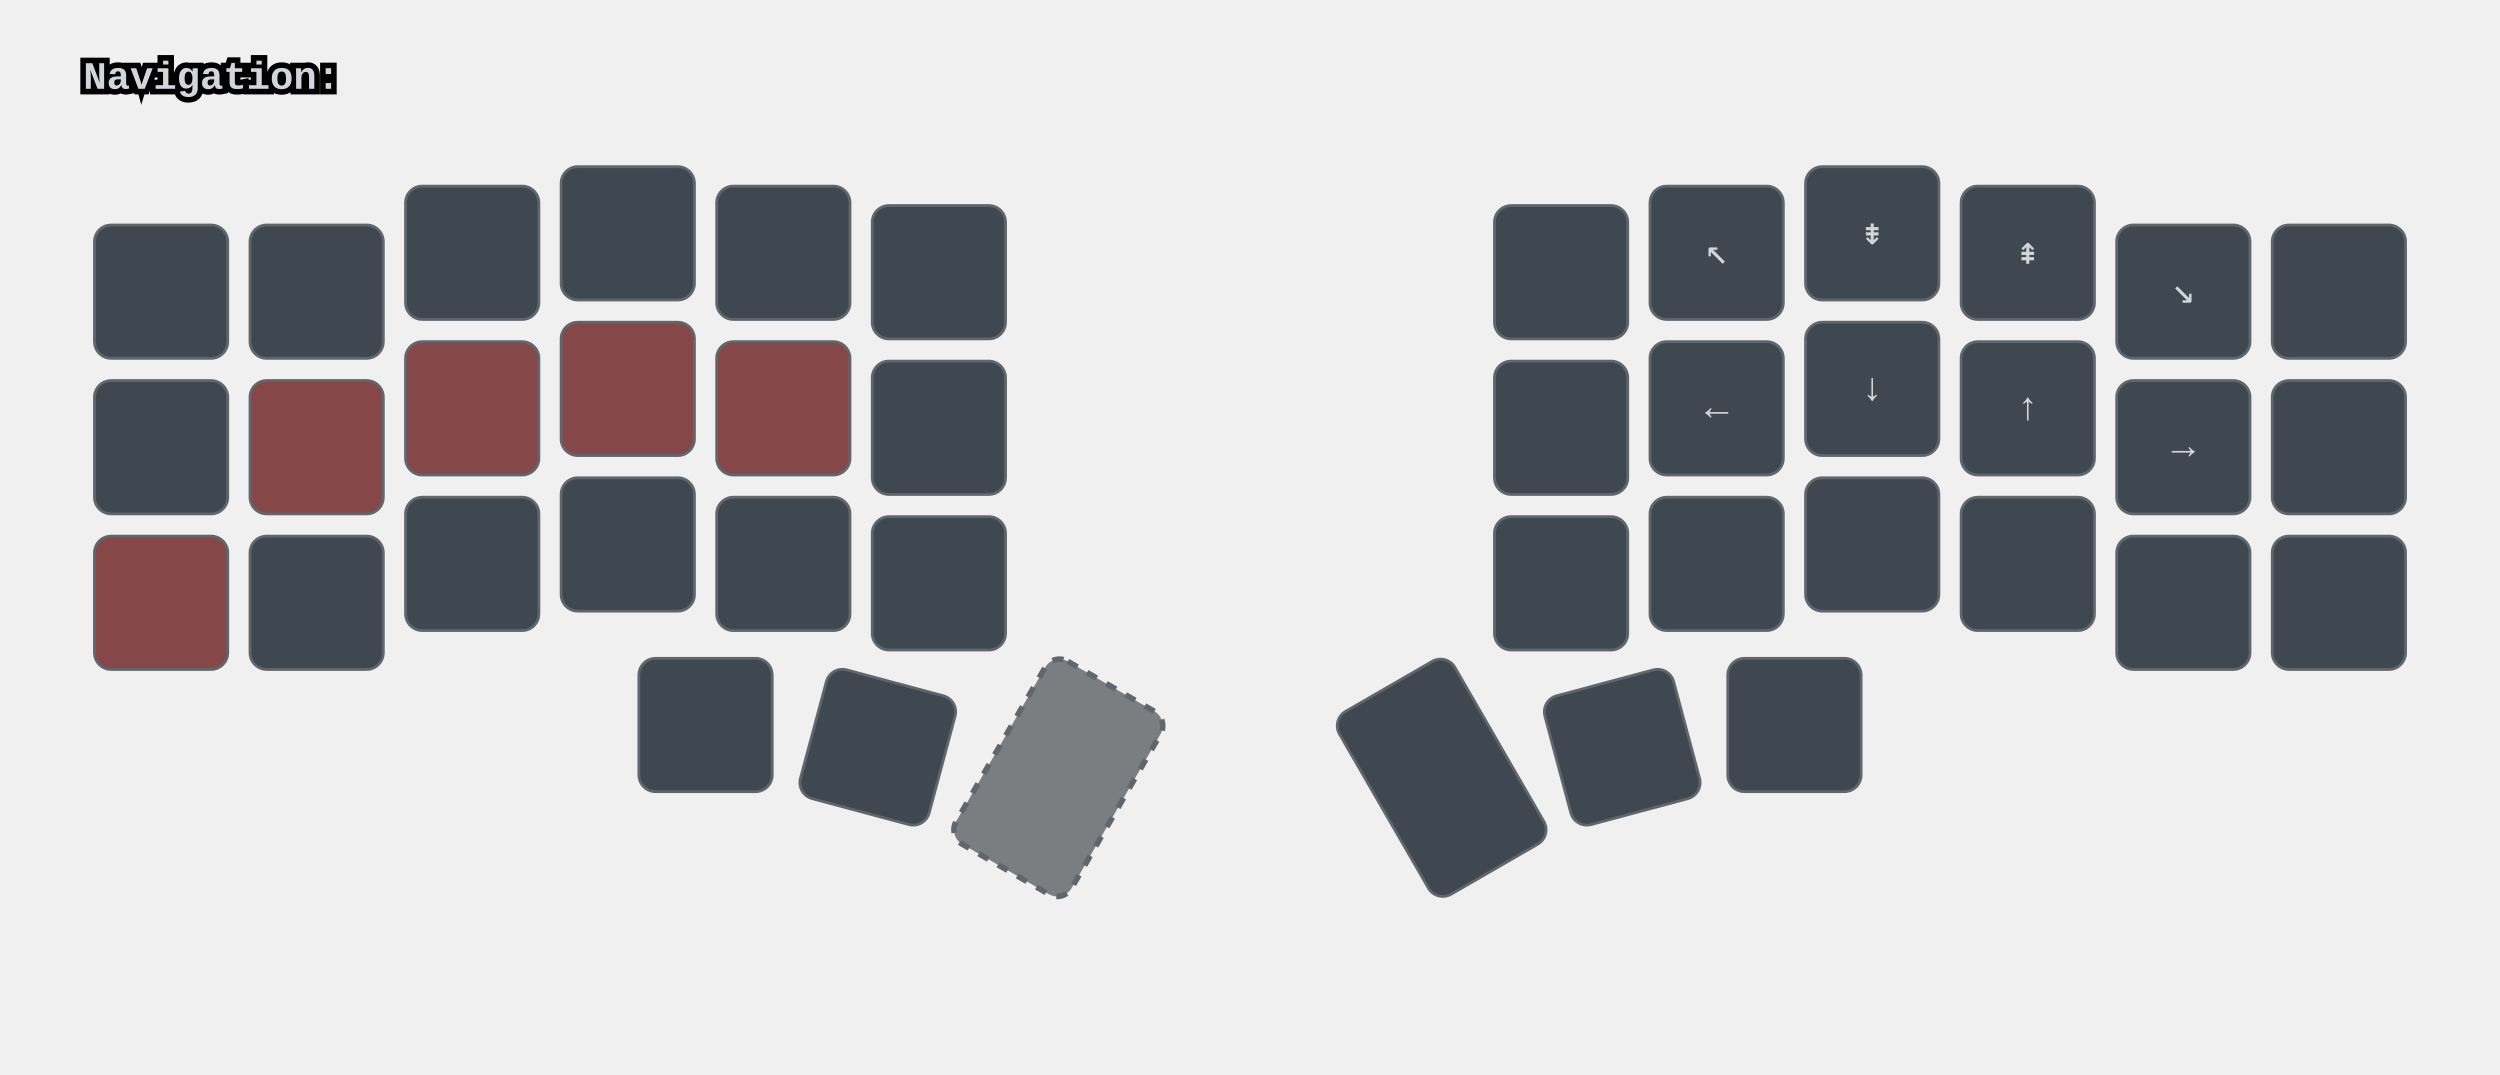
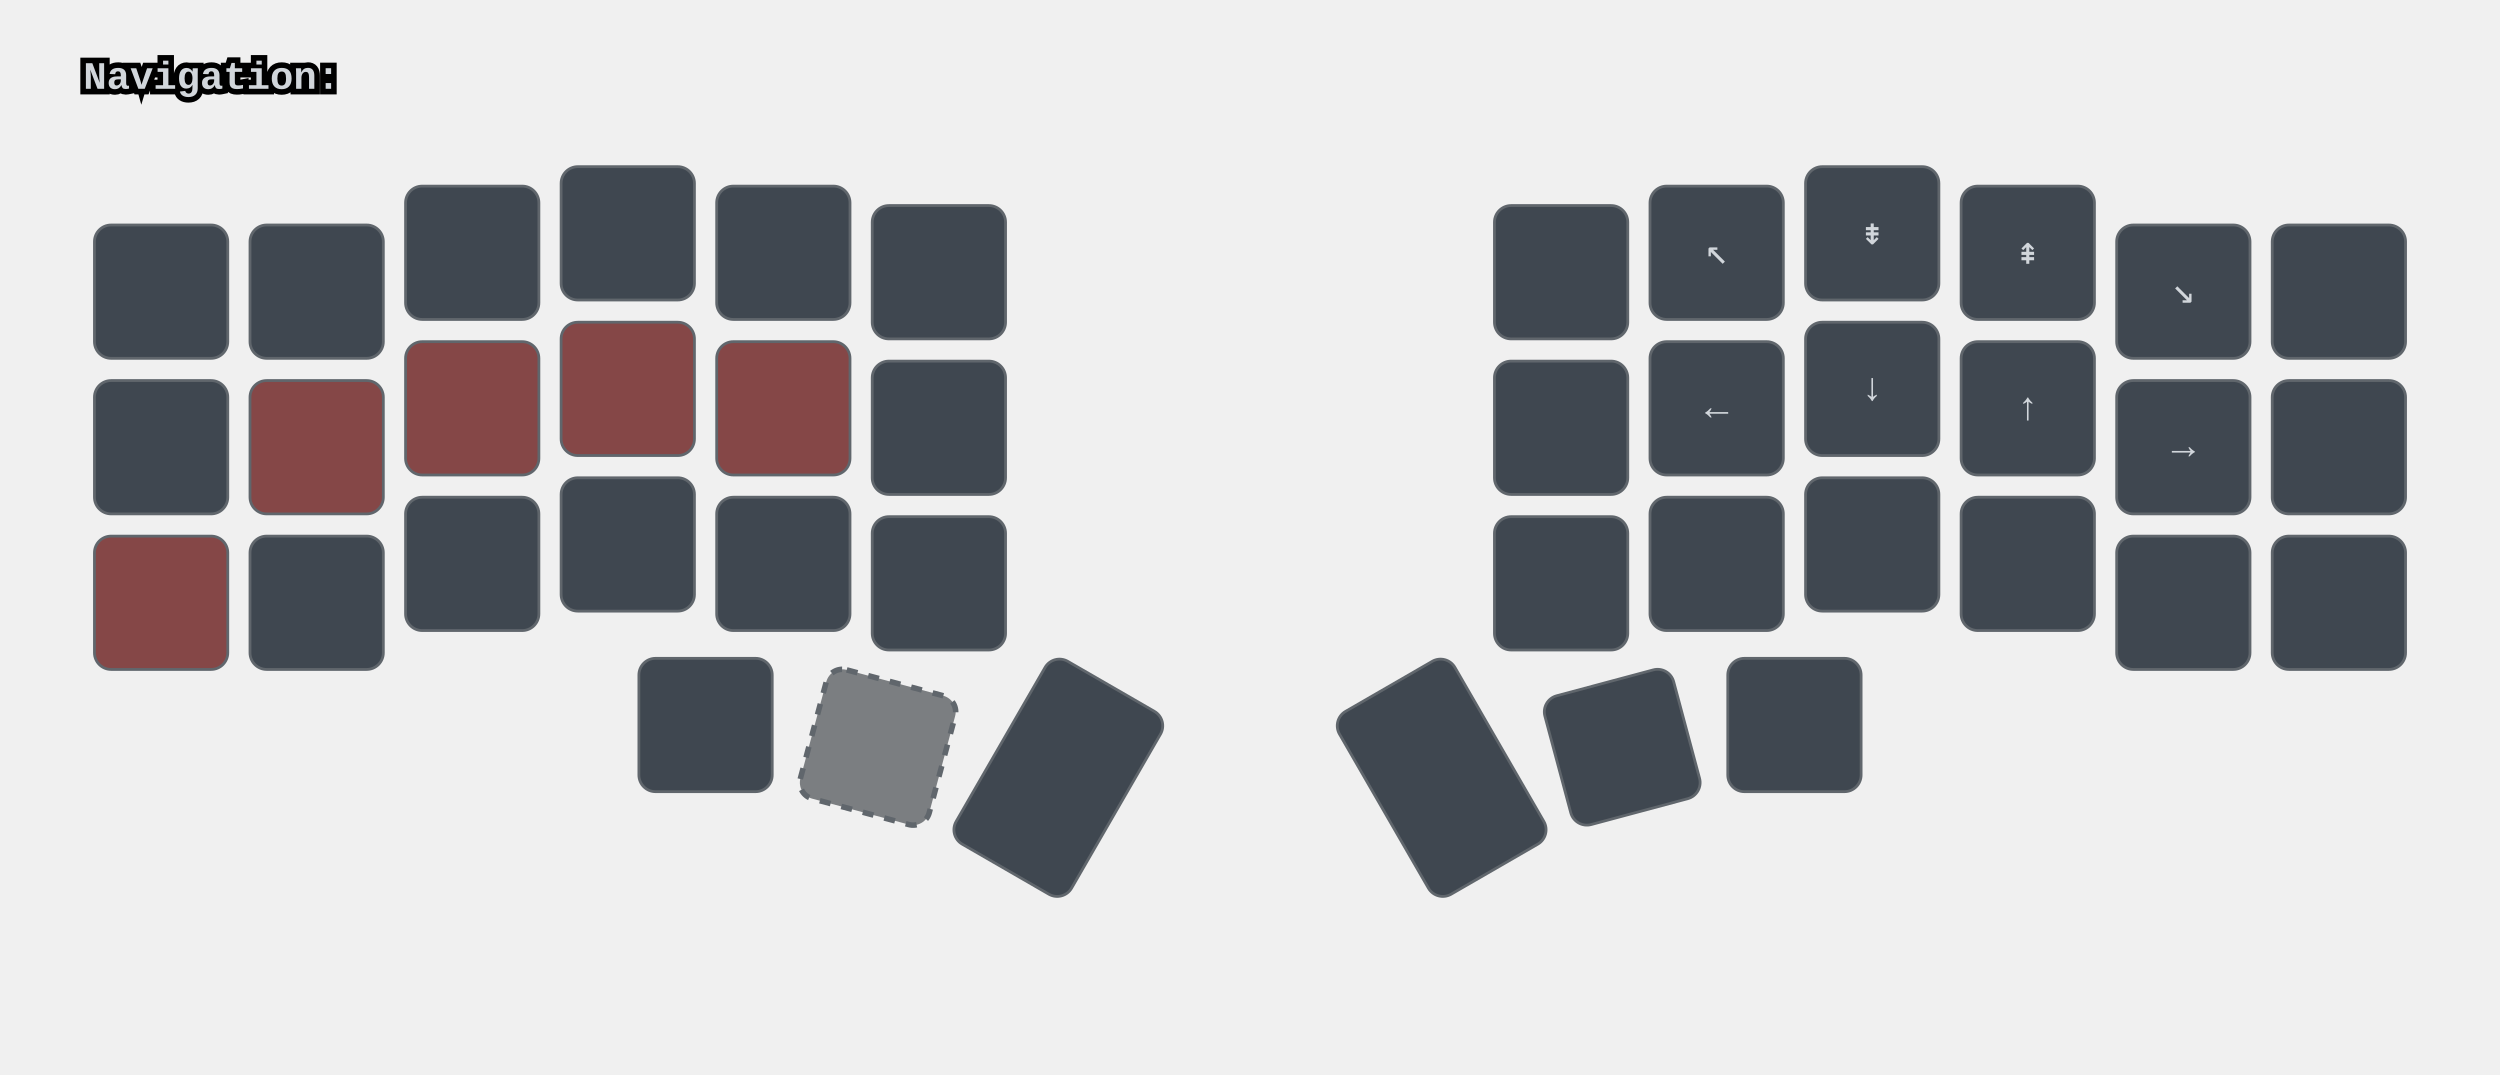
<svg xmlns="http://www.w3.org/2000/svg" xmlns:xlink="http://www.w3.org/1999/xlink" width="900" height="387" viewBox="0 0 900 387" class="keymap">
  <defs>/* start glyphs */
- <svg id="mdi:apple-keyboard-command">
+ <svg id="mdi:apple-keyboard-caps">
+       <svg id="mdi-apple-keyboard-caps" viewBox="0 0 24 24">
+         <path d="M15,14V8H17.17L12,2.83L6.83,8H9V14H15M12,0L22,10H17V16H7V10H2L12,0M7,18H17V24H7V18M15,20H9V22H15V20Z" />
+       </svg>
+     </svg>
+     <svg id="mdi:apple-keyboard-command">
      <svg id="mdi-apple-keyboard-command" viewBox="0 0 24 24">
        <path d="M6,2A4,4 0 0,1 10,6V8H14V6A4,4 0 0,1 18,2A4,4 0 0,1 22,6A4,4 0 0,1 18,10H16V14H18A4,4 0 0,1 22,18A4,4 0 0,1 18,22A4,4 0 0,1 14,18V16H10V18A4,4 0 0,1 6,22A4,4 0 0,1 2,18A4,4 0 0,1 6,14H8V10H6A4,4 0 0,1 2,6A4,4 0 0,1 6,2M16,18A2,2 0 0,0 18,20A2,2 0 0,0 20,18A2,2 0 0,0 18,16H16V18M14,10H10V14H14V10M6,16A2,2 0 0,0 4,18A2,2 0 0,0 6,20A2,2 0 0,0 8,18V16H6M8,6A2,2 0 0,0 6,4A2,2 0 0,0 4,6A2,2 0 0,0 6,8H8V6M18,8A2,2 0 0,0 20,6A2,2 0 0,0 18,4A2,2 0 0,0 16,6V8H18Z" />
      </svg>
    </svg>
    <svg id="mdi:apple-keyboard-control">
      <svg id="mdi-apple-keyboard-control" viewBox="0 0 24 24">
        <path d="M19.78,11.78L18.36,13.19L12,6.83L5.64,13.19L4.22,11.78L12,4L19.78,11.78Z" />
      </svg>
    </svg>
    <svg id="mdi:apple-keyboard-option">
      <svg id="mdi-apple-keyboard-option" viewBox="0 0 24 24">
        <path d="M3,4H9.11L16.15,18H21V20H14.88L7.84,6H3V4M14,4H21V6H14V4Z" />
      </svg>
    </svg>
    <svg id="mdi:apple-keyboard-shift">
      <svg id="mdi-apple-keyboard-shift" viewBox="0 0 24 24">
        <path d="M15,18V12H17.17L12,6.83L6.83,12H9V18H15M12,4L22,14H17V20H7V14H2L12,4Z" />
      </svg>
    </svg>
    <svg id="mdi:backspace">
      <svg id="mdi-backspace" viewBox="0 0 24 24">
        <path d="M22,3H7C6.31,3 5.77,3.35 5.41,3.88L0,12L5.41,20.11C5.77,20.64 6.31,21 7,21H22A2,2 0 0,0 24,19V5A2,2 0 0,0 22,3M19,15.59L17.59,17L14,13.41L10.41,17L9,15.59L12.59,12L9,8.41L10.41,7L14,10.59L17.59,7L19,8.41L15.41,12" />
      </svg>
    </svg>
    <svg id="mdi:backspace-reverse">
      <svg id="mdi-backspace-reverse" viewBox="0 0 24 24">
        <path d="M2,21H17C17.7,21 18.2,20.6 18.6,20.1L24,12L18.6,3.9C18.2,3.4 17.7,3 17,3H2A2,2 0 0,0 0,5V19A2,2 0 0,0 2,21M5,8.4L6.4,7L10,10.6L13.6,7L15,8.4L11.4,12L15,15.6L13.6,17L10,13.4L6.4,17L5,15.6L8.6,12" />
      </svg>
    </svg>
    <svg id="mdi:bluetooth-connect">
      <svg id="mdi-bluetooth-connect" viewBox="0 0 24 24">
        <path d="M19,10L17,12L19,14L21,12M14.88,16.29L13,18.17V14.41M13,5.83L14.88,7.71L13,9.58M17.71,7.71L12,2H11V9.58L6.41,5L5,6.41L10.59,12L5,17.58L6.41,19L11,14.41V22H12L17.71,16.29L13.41,12M7,12L5,10L3,12L5,14L7,12Z" />
      </svg>
    </svg>
    <svg id="mdi:bluetooth-off">
      <svg id="mdi-bluetooth-off" viewBox="0 0 24 24">
        <path d="M13,5.83L14.88,7.71L13.28,9.31L14.69,10.72L17.71,7.7L12,2H11V7.03L13,9.03M5.41,4L4,5.41L10.59,12L5,17.59L6.41,19L11,14.41V22H12L16.29,17.71L18.59,20L20,18.59M13,18.17V14.41L14.88,16.29" />
      </svg>
    </svg>
    <svg id="mdi:brightness-5">
      <svg id="mdi-brightness-5" viewBox="0 0 24 24">
        <path d="M12,18A6,6 0 0,1 6,12A6,6 0 0,1 12,6A6,6 0 0,1 18,12A6,6 0 0,1 12,18M20,15.31L23.31,12L20,8.69V4H15.31L12,0.69L8.69,4H4V8.69L0.69,12L4,15.31V20H8.69L12,23.31L15.31,20H20V15.31Z" />
      </svg>
    </svg>
    <svg id="mdi:brightness-7">
      <svg id="mdi-brightness-7" viewBox="0 0 24 24">
        <path d="M12,8A4,4 0 0,0 8,12A4,4 0 0,0 12,16A4,4 0 0,0 16,12A4,4 0 0,0 12,8M12,18A6,6 0 0,1 6,12A6,6 0 0,1 12,6A6,6 0 0,1 18,12A6,6 0 0,1 12,18M20,8.69V4H15.31L12,0.69L8.69,4H4V8.69L0.69,12L4,15.31V20H8.69L12,23.31L15.31,20H20V15.31L23.31,12L20,8.69Z" />
      </svg>
    </svg>
    <svg id="mdi:code-block-tags">
      <svg id="mdi-code-block-tags" viewBox="0 0 24 24">
        <path d="M5.59 3.41L7 4.82L3.82 8L7 11.18L5.59 12.6L1 8L5.59 3.41M11.41 3.41L16 8L11.41 12.6L10 11.18L13.18 8L10 4.82L11.41 3.41M22 6V18C22 19.11 21.11 20 20 20H4C2.9 20 2 19.11 2 18V14H4V18H20V6H17.03V4H20C21.11 4 22 4.89 22 6Z" />
      </svg>
    </svg>
    <svg id="mdi:content-copy">
      <svg id="mdi-content-copy" viewBox="0 0 24 24">
        <path d="M19,21H8V7H19M19,5H8A2,2 0 0,0 6,7V21A2,2 0 0,0 8,23H19A2,2 0 0,0 21,21V7A2,2 0 0,0 19,5M16,1H4A2,2 0 0,0 2,3V17H4V3H16V1Z" />
      </svg>
    </svg>
    <svg id="mdi:content-cut">
      <svg id="mdi-content-cut" viewBox="0 0 24 24">
        <path d="M19,3L13,9L15,11L22,4V3M12,12.5A0.5,0.5 0 0,1 11.5,12A0.5,0.5 0 0,1 12,11.5A0.5,0.5 0 0,1 12.5,12A0.5,0.5 0 0,1 12,12.5M6,20A2,2 0 0,1 4,18C4,16.89 4.9,16 6,16A2,2 0 0,1 8,18C8,19.11 7.1,20 6,20M6,8A2,2 0 0,1 4,6C4,4.89 4.9,4 6,4A2,2 0 0,1 8,6C8,7.11 7.1,8 6,8M9.64,7.64C9.87,7.14 10,6.59 10,6A4,4 0 0,0 6,2A4,4 0 0,0 2,6A4,4 0 0,0 6,10C6.59,10 7.14,9.87 7.64,9.64L10,12L7.64,14.36C7.14,14.13 6.59,14 6,14A4,4 0 0,0 2,18A4,4 0 0,0 6,22A4,4 0 0,0 10,18C10,17.41 9.87,16.86 9.64,16.36L12,14L19,21H22V20L9.64,7.64Z" />
      </svg>
    </svg>
    <svg id="mdi:content-paste">
      <svg id="mdi-content-paste" viewBox="0 0 24 24">
        <path d="M19,20H5V4H7V7H17V4H19M12,2A1,1 0 0,1 13,3A1,1 0 0,1 12,4A1,1 0 0,1 11,3A1,1 0 0,1 12,2M19,2H14.82C14.4,0.84 13.3,0 12,0C10.7,0 9.6,0.84 9.18,2H5A2,2 0 0,0 3,4V20A2,2 0 0,0 5,22H19A2,2 0 0,0 21,20V4A2,2 0 0,0 19,2Z" />
      </svg>
    </svg>
    <svg id="mdi:dock-window">
      <svg id="mdi-dock-window" viewBox="0 0 24 24">
        <path d="M18 18V20H4A2 2 0 0 1 2 18V8H4V18M22 6V14A2 2 0 0 1 20 16H8A2 2 0 0 1 6 14V6A2 2 0 0 1 8 4H20A2 2 0 0 1 22 6M20 6H8V14H20Z" />
      </svg>
    </svg>
    <svg id="mdi:folder-search-outline">
      <svg id="mdi-folder-search-outline" viewBox="0 0 24 24">
        <path d="M16.5,12C19,12 21,14 21,16.5C21,17.38 20.75,18.21 20.31,18.9L23.39,22L22,23.39L18.88,20.32C18.19,20.75 17.37,21 16.5,21C14,21 12,19 12,16.5C12,14 14,12 16.5,12M16.5,14A2.5,2.5 0 0,0 14,16.5A2.5,2.5 0 0,0 16.5,19A2.5,2.5 0 0,0 19,16.5A2.5,2.5 0 0,0 16.5,14M19,8H3V18H10.17C10.34,18.72 10.63,19.39 11,20H3C1.89,20 1,19.1 1,18V6C1,4.89 1.89,4 3,4H9L11,6H19A2,2 0 0,1 21,8V11.81C20.42,11.26 19.75,10.81 19,10.5V8Z" />
      </svg>
    </svg>
    <svg id="mdi:format-letter-ends-with">
      <svg id="mdi-format-letter-ends-with" viewBox="0 0 24 24">
        <path d="M11.14 4L6.43 16H8.36L9.32 13.43H14.67L15.64 16H17.57L12.86 4M12 6.29L14.03 11.71H9.96M20 14V18H2V20H22V14Z" />
      </svg>
    </svg>
    <svg id="mdi:format-letter-starts-with">
      <svg id="mdi-format-letter-starts-with" viewBox="0 0 24 24">
        <path d="M11.14 4L6.43 16H8.36L9.32 13.43H14.67L15.64 16H17.57L12.86 4M12 6.29L14.03 11.71H9.96M4 18V15H2V20H22V18Z" />
      </svg>
    </svg>
    <svg id="mdi:format-pilcrow-arrow-left">
      <svg id="mdi-format-pilcrow-arrow-left" viewBox="0 0 24 24">
        <path d="M8,17V14L4,18L8,22V19H20V17M10,10V15H12V4H14V15H16V4H18V2H10A4,4 0 0,0 6,6A4,4 0 0,0 10,10Z" />
      </svg>
    </svg>
    <svg id="mdi:format-pilcrow-arrow-right">
      <svg id="mdi-format-pilcrow-arrow-right" viewBox="0 0 24 24">
        <path d="M21,18L17,14V17H5V19H17V22M9,10V15H11V4H13V15H15V4H17V2H9A4,4 0 0,0 5,6A4,4 0 0,0 9,10Z" />
      </svg>
    </svg>
    <svg id="mdi:keyboard-return">
      <svg id="mdi-keyboard-return" viewBox="0 0 24 24">
        <path d="M19,7V11H5.83L9.41,7.41L8,6L2,12L8,18L9.41,16.58L5.83,13H21V7H19Z" />
      </svg>
    </svg>
    <svg id="mdi:keyboard-space">
      <svg id="mdi-keyboard-space" viewBox="0 0 24 24">
        <path d="M3 15H5V19H19V15H21V19C21 20.1 20.1 21 19 21H5C3.9 21 3 20.1 3 19V15Z" />
      </svg>
    </svg>
    <svg id="mdi:keyboard-tab">
      <svg id="mdi-keyboard-tab" viewBox="0 0 24 24">
        <path d="M20,18H22V6H20M11.59,7.41L15.17,11H1V13H15.17L11.59,16.58L13,18L19,12L13,6L11.59,7.41Z" />
      </svg>
    </svg>
    <svg id="mdi:keyboard-variant">
      <svg id="mdi-keyboard-variant" viewBox="0 0 24 24">
        <path d="M6,16H18V18H6V16M6,13V15H2V13H6M7,15V13H10V15H7M11,15V13H13V15H11M14,15V13H17V15H14M18,15V13H22V15H18M2,10H5V12H2V10M19,12V10H22V12H19M18,12H16V10H18V12M8,12H6V10H8V12M12,12H9V10H12V12M15,12H13V10H15V12M2,9V7H4V9H2M5,9V7H7V9H5M8,9V7H10V9H8M11,9V7H13V9H11M14,9V7H16V9H14M17,9V7H22V9H17Z" />
      </svg>
    </svg>
-     <svg id="mdi:lightbulb-off-outline">
-       <svg id="mdi-lightbulb-off-outline" viewBox="0 0 24 24">
-         <path d="M12,2C9.76,2 7.78,3.05 6.5,4.68L7.93,6.11C8.84,4.84 10.32,4 12,4A5,5 0 0,1 17,9C17,10.68 16.16,12.16 14.89,13.06L16.31,14.5C17.94,13.21 19,11.24 19,9A7,7 0 0,0 12,2M3.28,4L2,5.27L5.04,8.3C5,8.53 5,8.76 5,9C5,11.38 6.19,13.47 8,14.74V17A1,1 0 0,0 9,18H14.73L18.73,22L20,20.72L3.28,4M7.23,10.5L12.73,16H10V13.58C8.68,13 7.66,11.88 7.23,10.5M9,20V21A1,1 0 0,0 10,22H14A1,1 0 0,0 15,21V20H9Z" />
-       </svg>
-     </svg>
    <svg id="mdi:lightbulb-on-20">
      <svg id="mdi-lightbulb-on-20" viewBox="0 0 24 24">
        <path d="M1 11H4V13H1V11M4.9 3.5L3.5 4.9L5.6 7L7 5.6L4.9 3.5M13 1H11V4H13V1M20 11V13H23V11H20M10 22C10 22.6 10.4 23 11 23H13C13.6 23 14 22.6 14 22V21H10V22M19.1 3.5L17 5.6L18.4 7L20.5 4.9L19.1 3.5M18 12C18 14.2 16.8 16.2 15 17.2V19C15 19.6 14.6 20 14 20H10C9.4 20 9 19.6 9 19V17.2C7.2 16.2 6 14.2 6 12C6 8.7 8.7 6 12 6S18 8.7 18 12M16 12C16 9.79 14.21 8 12 8S8 9.79 8 12 9.79 16 12 16 16 14.21 16 12Z" />
      </svg>
    </svg>
    <svg id="mdi:lightbulb-on-90">
      <svg id="mdi-lightbulb-on-90" viewBox="0 0 24 24">
        <path d="M7 5.6L5.6 7L3.5 4.9L4.9 3.5L7 5.6M10 22C10 22.6 10.4 23 11 23H13C13.6 23 14 22.6 14 22V21H10V22M1 13H4V11H1V13M13 1H11V4H13V1M20 11V13H23V11H20M19.1 3.5L17 5.6L18.4 7L20.5 4.9L19.1 3.5M18 12C18 14.2 16.8 16.2 15 17.2V19C15 19.6 14.6 20 14 20H10C9.4 20 9 19.6 9 19V17.2C7.2 16.2 6 14.2 6 12C6 8.7 8.7 6 12 6S18 8.7 18 12M12 8C11 8 10.09 8.38 9.39 9H14.61C13.91 8.38 13 8 12 8Z" />
      </svg>
    </svg>
    <svg id="mdi:lock-outline">
      <svg id="mdi-lock-outline" viewBox="0 0 24 24">
        <path d="M12,17C10.89,17 10,16.1 10,15C10,13.89 10.89,13 12,13A2,2 0 0,1 14,15A2,2 0 0,1 12,17M18,20V10H6V20H18M18,8A2,2 0 0,1 20,10V20A2,2 0 0,1 18,22H6C4.89,22 4,21.1 4,20V10C4,8.89 4.89,8 6,8H7V6A5,5 0 0,1 12,1A5,5 0 0,1 17,6V8H18M12,3A3,3 0 0,0 9,6V8H15V6A3,3 0 0,0 12,3Z" />
+       </svg>
+     </svg>
+     <svg id="mdi:music">
+       <svg id="mdi-music" viewBox="0 0 24 24">
+         <path d="M21,3V15.5A3.5,3.5 0 0,1 17.5,19A3.5,3.5 0 0,1 14,15.5A3.5,3.5 0 0,1 17.5,12C18.04,12 18.55,12.12 19,12.34V6.47L9,8.6V17.5A3.5,3.5 0 0,1 5.5,21A3.5,3.5 0 0,1 2,17.5A3.5,3.5 0 0,1 5.5,14C6.04,14 6.55,14.12 7,14.34V6L21,3Z" />
      </svg>
    </svg>
    <svg id="mdi:numeric-1-box-multiple-outline">
      <svg id="mdi-numeric-1-box-multiple-outline" viewBox="0 0 24 24">
        <path d="M21,17H7V3H21M21,1H7A2,2 0 0,0 5,3V17A2,2 0 0,0 7,19H21A2,2 0 0,0 23,17V3A2,2 0 0,0 21,1M14,15H16V5H12V7H14M3,5H1V21A2,2 0 0,0 3,23H19V21H3V5Z" />
      </svg>
    </svg>
    <svg id="mdi:numeric-2-box-multiple-outline">
      <svg id="mdi-numeric-2-box-multiple-outline" viewBox="0 0 24 24">
        <path d="M17,13H13V11H15A2,2 0 0,0 17,9V7C17,5.89 16.1,5 15,5H11V7H15V9H13A2,2 0 0,0 11,11V15H17M21,17H7V3H21M21,1H7A2,2 0 0,0 5,3V17A2,2 0 0,0 7,19H21A2,2 0 0,0 23,17V3A2,2 0 0,0 21,1M3,5H1V21A2,2 0 0,0 3,23H19V21H3V5Z" />
      </svg>
    </svg>
    <svg id="mdi:numeric-3-box-multiple-outline">
      <svg id="mdi-numeric-3-box-multiple-outline" viewBox="0 0 24 24">
        <path d="M17,13V11.5A1.5,1.5 0 0,0 15.5,10A1.5,1.5 0 0,0 17,8.5V7C17,5.89 16.1,5 15,5H11V7H15V9H13V11H15V13H11V15H15A2,2 0 0,0 17,13M3,5H1V21A2,2 0 0,0 3,23H19V21H3M21,17H7V3H21M21,1H7A2,2 0 0,0 5,3V17A2,2 0 0,0 7,19H21A2,2 0 0,0 23,17V3A2,2 0 0,0 21,1Z" />
      </svg>
    </svg>
    <svg id="mdi:numeric-4-box-multiple-outline">
      <svg id="mdi-numeric-4-box-multiple-outline" viewBox="0 0 24 24">
        <path d="M21,17H7V3H21M21,1H7A2,2 0 0,0 5,3V17A2,2 0 0,0 7,19H21A2,2 0 0,0 23,17V3A2,2 0 0,0 21,1M15,15H17V5H15V9H13V5H11V11H15M3,5H1V21A2,2 0 0,0 3,23H19V21H3V5Z" />
      </svg>
    </svg>
    <svg id="mdi:numeric-6-box-multiple-outline">
      <svg id="mdi-numeric-6-box-multiple-outline" viewBox="0 0 24 24">
        <path d="M13,11H15V13H13M13,15H15A2,2 0 0,0 17,13V11C17,9.89 16.1,9 15,9H13V7H17V5H13A2,2 0 0,0 11,7V13C11,14.11 11.9,15 13,15M21,17H7V3H21M21,1H7A2,2 0 0,0 5,3V17A2,2 0 0,0 7,19H21A2,2 0 0,0 23,17V3A2,2 0 0,0 21,1M3,5H1V21A2,2 0 0,0 3,23H19V21H3V5Z" />
      </svg>
    </svg>
    <svg id="mdi:palette-outline">
      <svg id="mdi-palette-outline" viewBox="0 0 24 24">
        <path d="M12,22A10,10 0 0,1 2,12A10,10 0 0,1 12,2C17.5,2 22,6 22,11A6,6 0 0,1 16,17H14.2C13.9,17 13.7,17.2 13.7,17.5C13.7,17.6 13.8,17.7 13.8,17.8C14.2,18.3 14.4,18.9 14.4,19.5C14.5,20.9 13.4,22 12,22M12,4A8,8 0 0,0 4,12A8,8 0 0,0 12,20C12.3,20 12.5,19.8 12.5,19.5C12.5,19.3 12.4,19.2 12.4,19.1C12,18.6 11.8,18.1 11.8,17.5C11.8,16.1 12.9,15 14.3,15H16A4,4 0 0,0 20,11C20,7.1 16.4,4 12,4M6.5,10C7.3,10 8,10.7 8,11.5C8,12.3 7.3,13 6.5,13C5.7,13 5,12.3 5,11.5C5,10.7 5.7,10 6.5,10M9.5,6C10.3,6 11,6.7 11,7.5C11,8.3 10.3,9 9.5,9C8.7,9 8,8.3 8,7.5C8,6.7 8.7,6 9.5,6M14.5,6C15.3,6 16,6.7 16,7.5C16,8.3 15.3,9 14.5,9C13.7,9 13,8.3 13,7.5C13,6.7 13.7,6 14.5,6M17.5,10C18.3,10 19,10.7 19,11.5C19,12.3 18.3,13 17.5,13C16.7,13 16,12.3 16,11.5C16,10.7 16.7,10 17.5,10Z" />
      </svg>
    </svg>
    <svg id="mdi:play-pause">
      <svg id="mdi-play-pause" viewBox="0 0 24 24">
        <path d="M3,5V19L11,12M13,19H16V5H13M18,5V19H21V5" />
      </svg>
    </svg>
    <svg id="mdi:power">
      <svg id="mdi-power" viewBox="0 0 24 24">
        <path d="M16.56,5.44L15.11,6.89C16.84,7.94 18,9.83 18,12A6,6 0 0,1 12,18A6,6 0 0,1 6,12C6,9.83 7.16,7.94 8.88,6.88L7.44,5.44C5.36,6.88 4,9.28 4,12A8,8 0 0,0 12,20A8,8 0 0,0 20,12C20,9.28 18.64,6.88 16.56,5.44M13,3H11V13H13" />
      </svg>
    </svg>
    <svg id="mdi:power-plug-outline">
      <svg id="mdi-power-plug-outline" viewBox="0 0 24 24">
        <path d="M16 7V3H14V7H10V3H8V7C7 7 6 8 6 9V14.5L9.5 18V21H14.5V18L18 14.5V9C18 8 17 7 16 7M16 13.67L13.09 16.59L12.67 17H11.33L10.92 16.59L8 13.67V9.09C8 9.06 8.06 9 8.09 9H15.92C15.95 9 16 9.06 16 9.09V13.67Z" />
      </svg>
    </svg>
    <svg id="mdi:redo">
      <svg id="mdi-redo" viewBox="0 0 24 24">
        <path d="M18.4,10.6C16.55,9 14.15,8 11.5,8C6.85,8 2.92,11.03 1.54,15.22L3.9,16C4.95,12.81 7.95,10.5 11.5,10.5C13.45,10.5 15.23,11.22 16.62,12.38L13,16H22V7L18.4,10.6Z" />
      </svg>
    </svg>
    <svg id="mdi:restart">
      <svg id="mdi-restart" viewBox="0 0 24 24">
        <path d="M12,4C14.1,4 16.1,4.8 17.6,6.3C20.7,9.4 20.7,14.5 17.6,17.6C15.8,19.5 13.3,20.2 10.9,19.9L11.4,17.9C13.1,18.1 14.9,17.5 16.2,16.2C18.5,13.9 18.5,10.1 16.2,7.7C15.1,6.6 13.5,6 12,6V10.6L7,5.6L12,0.6V4M6.3,17.6C3.7,15 3.3,11 5.1,7.9L6.6,9.4C5.5,11.6 5.9,14.4 7.8,16.2C8.3,16.7 8.9,17.1 9.6,17.4L9,19.4C8,19 7.1,18.4 6.3,17.6Z" />
      </svg>
    </svg>
    <svg id="mdi:skip-backward">
      <svg id="mdi-skip-backward" viewBox="0 0 24 24">
        <path d="M20,5V19L13,12M6,5V19H4V5M13,5V19L6,12" />
      </svg>
    </svg>
    <svg id="mdi:skip-forward">
      <svg id="mdi-skip-forward" viewBox="0 0 24 24">
        <path d="M4,5V19L11,12M18,5V19H20V5M11,5V19L18,12" />
      </svg>
    </svg>
    <svg id="mdi:stop">
      <svg id="mdi-stop" viewBox="0 0 24 24">
        <path d="M18,18H6V6H18V18Z" />
      </svg>
    </svg>
    <svg id="mdi:undo">
      <svg id="mdi-undo" viewBox="0 0 24 24">
        <path d="M12.5,8C9.85,8 7.45,9 5.6,10.6L2,7V16H11L7.38,12.38C8.77,11.22 10.54,10.5 12.5,10.5C16.04,10.5 19.05,12.81 20.1,16L22.47,15.22C21.08,11.03 17.15,8 12.5,8Z" />
      </svg>
    </svg>
    <svg id="mdi:usb">
      <svg id="mdi-usb" viewBox="0 0 24 24">
        <path d="M15,7V11H16V13H13V5H15L12,1L9,5H11V13H8V10.93C8.7,10.56 9.2,9.85 9.2,9C9.2,7.78 8.21,6.8 7,6.8C5.78,6.8 4.8,7.78 4.8,9C4.8,9.85 5.3,10.56 6,10.93V13A2,2 0 0,0 8,15H11V18.05C10.29,18.41 9.8,19.15 9.8,20A2.2,2.2 0 0,0 12,22.2A2.2,2.2 0 0,0 14.2,20C14.2,19.15 13.71,18.41 13,18.05V15H16A2,2 0 0,0 18,13V11H19V7H15Z" />
      </svg>
    </svg>
    <svg id="mdi:view-dashboard-outline">
      <svg id="mdi-view-dashboard-outline" viewBox="0 0 24 24">
        <path d="M19,5V7H15V5H19M9,5V11H5V5H9M19,13V19H15V13H19M9,17V19H5V17H9M21,3H13V9H21V3M11,3H3V13H11V3M21,11H13V21H21V11M11,15H3V21H11V15Z" />
      </svg>
    </svg>
    <svg id="mdi:volume-minus">
      <svg id="mdi-volume-minus" viewBox="0 0 24 24">
        <path d="M3,9H7L12,4V20L7,15H3V9M14,11H22V13H14V11Z" />
      </svg>
    </svg>
    <svg id="mdi:volume-off">
      <svg id="mdi-volume-off" viewBox="0 0 24 24">
        <path d="M12,4L9.91,6.09L12,8.18M4.27,3L3,4.27L7.73,9H3V15H7L12,20V13.27L16.25,17.53C15.58,18.04 14.83,18.46 14,18.7V20.77C15.38,20.45 16.63,19.82 17.68,18.96L19.73,21L21,19.73L12,10.73M19,12C19,12.94 18.8,13.82 18.46,14.64L19.97,16.15C20.62,14.91 21,13.5 21,12C21,7.72 18,4.14 14,3.23V5.29C16.89,6.15 19,8.83 19,12M16.5,12C16.5,10.23 15.5,8.71 14,7.97V10.18L16.45,12.63C16.5,12.43 16.5,12.21 16.5,12Z" />
      </svg>
    </svg>
    <svg id="mdi:volume-plus">
      <svg id="mdi-volume-plus" viewBox="0 0 24 24">
        <path d="M3,9H7L12,4V20L7,15H3V9M14,11H17V8H19V11H22V13H19V16H17V13H14V11Z" />
      </svg>
    </svg>
    <svg id="mdi:web">
      <svg id="mdi-web" viewBox="0 0 24 24">
        <path d="M16.36,14C16.44,13.34 16.5,12.68 16.5,12C16.5,11.32 16.44,10.66 16.36,10H19.74C19.9,10.64 20,11.31 20,12C20,12.69 19.9,13.36 19.74,14M14.59,19.56C15.19,18.45 15.65,17.25 15.97,16H18.92C17.96,17.65 16.43,18.93 14.59,19.56M14.34,14H9.66C9.56,13.34 9.5,12.68 9.5,12C9.5,11.32 9.56,10.65 9.66,10H14.34C14.43,10.65 14.5,11.32 14.5,12C14.5,12.68 14.43,13.34 14.34,14M12,19.96C11.17,18.76 10.5,17.43 10.09,16H13.91C13.5,17.43 12.83,18.76 12,19.96M8,8H5.08C6.03,6.34 7.57,5.06 9.4,4.44C8.8,5.55 8.35,6.75 8,8M5.08,16H8C8.35,17.25 8.8,18.45 9.4,19.56C7.57,18.93 6.03,17.65 5.08,16M4.26,14C4.1,13.36 4,12.69 4,12C4,11.31 4.1,10.64 4.26,10H7.64C7.56,10.66 7.5,11.32 7.5,12C7.5,12.68 7.56,13.34 7.64,14M12,4.03C12.83,5.23 13.5,6.57 13.91,8H10.09C10.5,6.57 11.17,5.23 12,4.03M18.92,8H15.97C15.65,6.75 15.19,5.55 14.59,4.44C16.43,5.07 17.96,6.34 18.92,8M12,2C6.47,2 2,6.5 2,12A10,10 0 0,0 12,22A10,10 0 0,0 22,12A10,10 0 0,0 12,2Z" />
      </svg>
    </svg>
    <svg id="mdi:window-maximize">
      <svg id="mdi-window-maximize" viewBox="0 0 24 24">
        <path d="M4,4H20V20H4V4M6,8V18H18V8H6Z" />
      </svg>
    </svg>
    <svg id="mdi:window-restore">
      <svg id="mdi-window-restore" viewBox="0 0 24 24">
        <path d="M4,8H8V4H20V16H16V20H4V8M16,8V14H18V6H10V8H16M6,12V18H14V12H6Z" />
      </svg>
    </svg>
  </defs>/* end glyphs */
<style>/* inherit to force styles through use tags */
svg path {
    fill: inherit;
}

/* font and background color specifications */
svg.keymap {
    font-family: SFMono-Regular,Consolas,Liberation Mono,Menlo,monospace;
    font-size: 14px;
    font-kerning: normal;
    text-rendering: optimizeLegibility;
    fill: #24292e;
}

/* default key styling */
rect.key {
    fill: #f6f8fa;
}

rect.key, rect.combo {
    stroke: #c9cccf;
    stroke-width: 1;
}

/* default key side styling, only used is draw_key_sides is set */
rect.side {
    filter: brightness(90%);
}

/* color accent for combo boxes */
rect.combo, rect.combo-separate {
    fill: #cdf;
}

/* color accent for held keys */
rect.held, rect.combo.held {
    fill: #fdd;
}

/* color accent for ghost (optional) keys */
rect.ghost, rect.combo.ghost {
    stroke-dasharray: 4, 4;
    stroke-width: 2;
}

text {
    text-anchor: middle;
    dominant-baseline: middle;
}

/* styling for layer labels */
text.label {
    font-weight: bold;
    text-anchor: start;
    stroke: white;
    stroke-width: 4;
    paint-order: stroke;
}

/* styling for optional footer */
text.footer {
    text-anchor: end;
    dominant-baseline: auto;
    stroke: white;
    stroke-width: 4;
    paint-order: stroke;
}

/* styling for combo tap, and key hold/shifted label text */
text.combo, text.hold, text.shifted {
    font-size: 11px;
}

text.hold {
    text-anchor: middle;
    dominant-baseline: auto;
}

text.shifted {
    text-anchor: middle;
    dominant-baseline: hanging;
}

/* styling for hold/shifted label text in combo box */
text.combo.hold, text.combo.shifted {
    font-size: 8px;
}

/* lighter symbol for transparent keys */
text.trans {
    fill: #7b7e81;
}

/* styling for combo dendrons */
path.combo {
    stroke-width: 1;
    stroke: gray;
    fill: none;
}

/* Start Tabler Icons Cleanup */
/* cannot use height/width with glyphs */
.icon-tabler &gt; path {
    fill: inherit;
    stroke: inherit;
    stroke-width: 2;
}
/* hide tabler's default box */
.icon-tabler &gt; path[stroke="none"][fill="none"] {
    visibility: hidden;
}
/* End Tabler Icons Cleanup */

svg.keymap { fill: #d1d6db; }
rect.key { fill: #3f4750; }
rect.key, rect.combo { stroke: #60666c; }
rect.combo, rect.combo-separate { fill: #1f3d7a; }
rect.held, rect.combo.held { fill: #854747; }
text.label, text.footer { stroke: black; }
text.trans { fill: #7e8184; }
path.combo { stroke: #7f7f7f; }

rect.ghost { fill: #7b7e81; }
</style>
  <g transform="translate(30, 0)" class="layer-Navigation">
    <text x="0" y="28" class="label">Navigation:</text>
    <g transform="translate(0, 56)">
      <g transform="translate(28, 49)" class="key keypos-0">
        <rect rx="6" ry="6" x="-24" y="-24" width="48" height="48" class="key" />
      </g>
      <g transform="translate(84, 49)" class="key keypos-1">
        <rect rx="6" ry="6" x="-24" y="-24" width="48" height="48" class="key" />
      </g>
      <g transform="translate(140, 35)" class="key keypos-2">
        <rect rx="6" ry="6" x="-24" y="-24" width="48" height="48" class="key" />
      </g>
      <g transform="translate(196, 28)" class="key keypos-3">
        <rect rx="6" ry="6" x="-24" y="-24" width="48" height="48" class="key" />
      </g>
      <g transform="translate(252, 35)" class="key keypos-4">
        <rect rx="6" ry="6" x="-24" y="-24" width="48" height="48" class="key" />
      </g>
      <g transform="translate(308, 42)" class="key keypos-5">
        <rect rx="6" ry="6" x="-24" y="-24" width="48" height="48" class="key" />
      </g>
      <g transform="translate(532, 42)" class="key keypos-6">
        <rect rx="6" ry="6" x="-24" y="-24" width="48" height="48" class="key" />
      </g>
      <g transform="translate(588, 35)" class="key keypos-7">
        <rect rx="6" ry="6" x="-24" y="-24" width="48" height="48" class="key" />
        <text x="0" y="0" class="key tap">↖</text>
      </g>
      <g transform="translate(644, 28)" class="key keypos-8">
        <rect rx="6" ry="6" x="-24" y="-24" width="48" height="48" class="key" />
        <text x="0" y="0" class="key tap">⇟</text>
      </g>
      <g transform="translate(700, 35)" class="key keypos-9">
        <rect rx="6" ry="6" x="-24" y="-24" width="48" height="48" class="key" />
        <text x="0" y="0" class="key tap">⇞</text>
      </g>
      <g transform="translate(756, 49)" class="key keypos-10">
        <rect rx="6" ry="6" x="-24" y="-24" width="48" height="48" class="key" />
        <text x="0" y="0" class="key tap">↘</text>
      </g>
      <g transform="translate(812, 49)" class="key keypos-11">
        <rect rx="6" ry="6" x="-24" y="-24" width="48" height="48" class="key" />
      </g>
      <g transform="translate(28, 105)" class="key keypos-12">
        <rect rx="6" ry="6" x="-24" y="-24" width="48" height="48" class="key" />
      </g>
      <g transform="translate(84, 105)" class="key held keypos-13">
        <rect rx="6" ry="6" x="-24" y="-24" width="48" height="48" class="key held" />
        <use href="#mdi:apple-keyboard-control" xlink:href="#mdi:apple-keyboard-control" x="-7" y="-7" height="14" width="14.0" class="key held tap glyph mdi:apple-keyboard-control" />
      </g>
      <g transform="translate(140, 91)" class="key held keypos-14">
        <rect rx="6" ry="6" x="-24" y="-24" width="48" height="48" class="key held" />
        <use href="#mdi:apple-keyboard-option" xlink:href="#mdi:apple-keyboard-option" x="-7" y="-7" height="14" width="14.0" class="key held tap glyph mdi:apple-keyboard-option" />
      </g>
      <g transform="translate(196, 84)" class="key held keypos-15">
        <rect rx="6" ry="6" x="-24" y="-24" width="48" height="48" class="key held" />
        <use href="#mdi:apple-keyboard-command" xlink:href="#mdi:apple-keyboard-command" x="-7" y="-7" height="14" width="14.0" class="key held tap glyph mdi:apple-keyboard-command" />
      </g>
      <g transform="translate(252, 91)" class="key held keypos-16">
        <rect rx="6" ry="6" x="-24" y="-24" width="48" height="48" class="key held" />
        <use href="#mdi:apple-keyboard-shift" xlink:href="#mdi:apple-keyboard-shift" x="-7" y="-7" height="14" width="14.0" class="key held tap glyph mdi:apple-keyboard-shift" />
      </g>
      <g transform="translate(308, 98)" class="key keypos-17">
        <rect rx="6" ry="6" x="-24" y="-24" width="48" height="48" class="key" />
      </g>
      <g transform="translate(532, 98)" class="key keypos-18">
        <rect rx="6" ry="6" x="-24" y="-24" width="48" height="48" class="key" />
      </g>
      <g transform="translate(588, 91)" class="key keypos-19">
        <rect rx="6" ry="6" x="-24" y="-24" width="48" height="48" class="key" />
        <text x="0" y="0" class="key tap">←</text>
      </g>
      <g transform="translate(644, 84)" class="key keypos-20">
        <rect rx="6" ry="6" x="-24" y="-24" width="48" height="48" class="key" />
        <text x="0" y="0" class="key tap">↓</text>
      </g>
      <g transform="translate(700, 91)" class="key keypos-21">
        <rect rx="6" ry="6" x="-24" y="-24" width="48" height="48" class="key" />
        <text x="0" y="0" class="key tap">↑</text>
      </g>
      <g transform="translate(756, 105)" class="key keypos-22">
        <rect rx="6" ry="6" x="-24" y="-24" width="48" height="48" class="key" />
        <text x="0" y="0" class="key tap">→</text>
      </g>
      <g transform="translate(812, 105)" class="key keypos-23">
        <rect rx="6" ry="6" x="-24" y="-24" width="48" height="48" class="key" />
      </g>
      <g transform="translate(28, 161)" class="key held keypos-24">
        <rect rx="6" ry="6" x="-24" y="-24" width="48" height="48" class="key held" />
        <use href="#mdi:web" xlink:href="#mdi:web" x="-7" y="-7" height="14" width="14.0" class="key held tap glyph mdi:web" />
      </g>
      <g transform="translate(84, 161)" class="key keypos-25">
        <rect rx="6" ry="6" x="-24" y="-24" width="48" height="48" class="key" />
+         <use href="#mdi:undo" xlink:href="#mdi:undo" x="-7" y="-7" height="14" width="14.0" class="key tap glyph mdi:undo" />
      </g>
      <g transform="translate(140, 147)" class="key keypos-26">
        <rect rx="6" ry="6" x="-24" y="-24" width="48" height="48" class="key" />
+         <use href="#mdi:content-cut" xlink:href="#mdi:content-cut" x="-7" y="-7" height="14" width="14.0" class="key tap glyph mdi:content-cut" />
      </g>
      <g transform="translate(196, 140)" class="key keypos-27">
        <rect rx="6" ry="6" x="-24" y="-24" width="48" height="48" class="key" />
+         <use href="#mdi:content-copy" xlink:href="#mdi:content-copy" x="-7" y="-7" height="14" width="14.0" class="key tap glyph mdi:content-copy" />
      </g>
      <g transform="translate(252, 147)" class="key keypos-28">
        <rect rx="6" ry="6" x="-24" y="-24" width="48" height="48" class="key" />
+         <use href="#mdi:content-paste" xlink:href="#mdi:content-paste" x="-7" y="-7" height="14" width="14.0" class="key tap glyph mdi:content-paste" />
      </g>
      <g transform="translate(308, 154)" class="key keypos-29">
        <rect rx="6" ry="6" x="-24" y="-24" width="48" height="48" class="key" />
      </g>
      <g transform="translate(532, 154)" class="key keypos-30">
        <rect rx="6" ry="6" x="-24" y="-24" width="48" height="48" class="key" />
      </g>
      <g transform="translate(588, 147)" class="key keypos-31">
        <rect rx="6" ry="6" x="-24" y="-24" width="48" height="48" class="key" />
        <use href="#mdi:format-letter-starts-with" xlink:href="#mdi:format-letter-starts-with" x="-7" y="-7" height="14" width="14.0" class="key tap glyph mdi:format-letter-starts-with" />
      </g>
      <g transform="translate(644, 140)" class="key keypos-32">
        <rect rx="6" ry="6" x="-24" y="-24" width="48" height="48" class="key" />
        <use href="#mdi:format-pilcrow-arrow-left" xlink:href="#mdi:format-pilcrow-arrow-left" x="-7" y="-7" height="14" width="14.0" class="key tap glyph mdi:format-pilcrow-arrow-left" />
      </g>
      <g transform="translate(700, 147)" class="key keypos-33">
        <rect rx="6" ry="6" x="-24" y="-24" width="48" height="48" class="key" />
        <use href="#mdi:format-pilcrow-arrow-right" xlink:href="#mdi:format-pilcrow-arrow-right" x="-7" y="-7" height="14" width="14.0" class="key tap glyph mdi:format-pilcrow-arrow-right" />
      </g>
      <g transform="translate(756, 161)" class="key keypos-34">
        <rect rx="6" ry="6" x="-24" y="-24" width="48" height="48" class="key" />
        <use href="#mdi:format-letter-ends-with" xlink:href="#mdi:format-letter-ends-with" x="-7" y="-7" height="14" width="14.0" class="key tap glyph mdi:format-letter-ends-with" />
      </g>
      <g transform="translate(812, 161)" class="key keypos-35">
        <rect rx="6" ry="6" x="-24" y="-24" width="48" height="48" class="key" />
      </g>
      <g transform="translate(224, 205)" class="key keypos-36">
        <rect rx="6" ry="6" x="-24" y="-24" width="48" height="48" class="key" />
      </g>
-       <g transform="translate(286, 213) rotate(15.0)" class="key keypos-37">
-         <rect rx="6" ry="6" x="-24" y="-24" width="48" height="48" class="key" />
-       </g>
-       <g transform="translate(351, 224) rotate(30.0)" class="key ghost keypos-38">
-         <rect rx="6" ry="6" x="-24" y="-38" width="48" height="76" class="key ghost" />
-         <use href="#mdi:numeric-3-box-multiple-outline" xlink:href="#mdi:numeric-3-box-multiple-outline" x="-7" y="-7" height="14" width="14.0" class="key ghost tap glyph mdi:numeric-3-box-multiple-outline" />
+       <g transform="translate(286, 213) rotate(15.0)" class="key ghost keypos-37">
+         <rect rx="6" ry="6" x="-24" y="-24" width="48" height="48" class="key ghost" />
+         <use href="#mdi:numeric-1-box-multiple-outline" xlink:href="#mdi:numeric-1-box-multiple-outline" x="-7" y="-7" height="14" width="14.0" class="key ghost tap glyph mdi:numeric-1-box-multiple-outline" />
+       </g>
+       <g transform="translate(351, 224) rotate(30.0)" class="key keypos-38">
+         <rect rx="6" ry="6" x="-24" y="-38" width="48" height="76" class="key" />
      </g>
      <g transform="translate(489, 224) rotate(-30.0)" class="key keypos-39">
        <rect rx="6" ry="6" x="-24" y="-38" width="48" height="76" class="key" />
      </g>
      <g transform="translate(554, 213) rotate(-15.0)" class="key keypos-40">
        <rect rx="6" ry="6" x="-24" y="-24" width="48" height="48" class="key" />
      </g>
      <g transform="translate(616, 205)" class="key keypos-41">
        <rect rx="6" ry="6" x="-24" y="-24" width="48" height="48" class="key" />
        <use href="#mdi:lock-outline" xlink:href="#mdi:lock-outline" x="-7" y="-7" height="14" width="14.0" class="key tap glyph mdi:lock-outline" />
      </g>
    </g>
  </g>
</svg>
